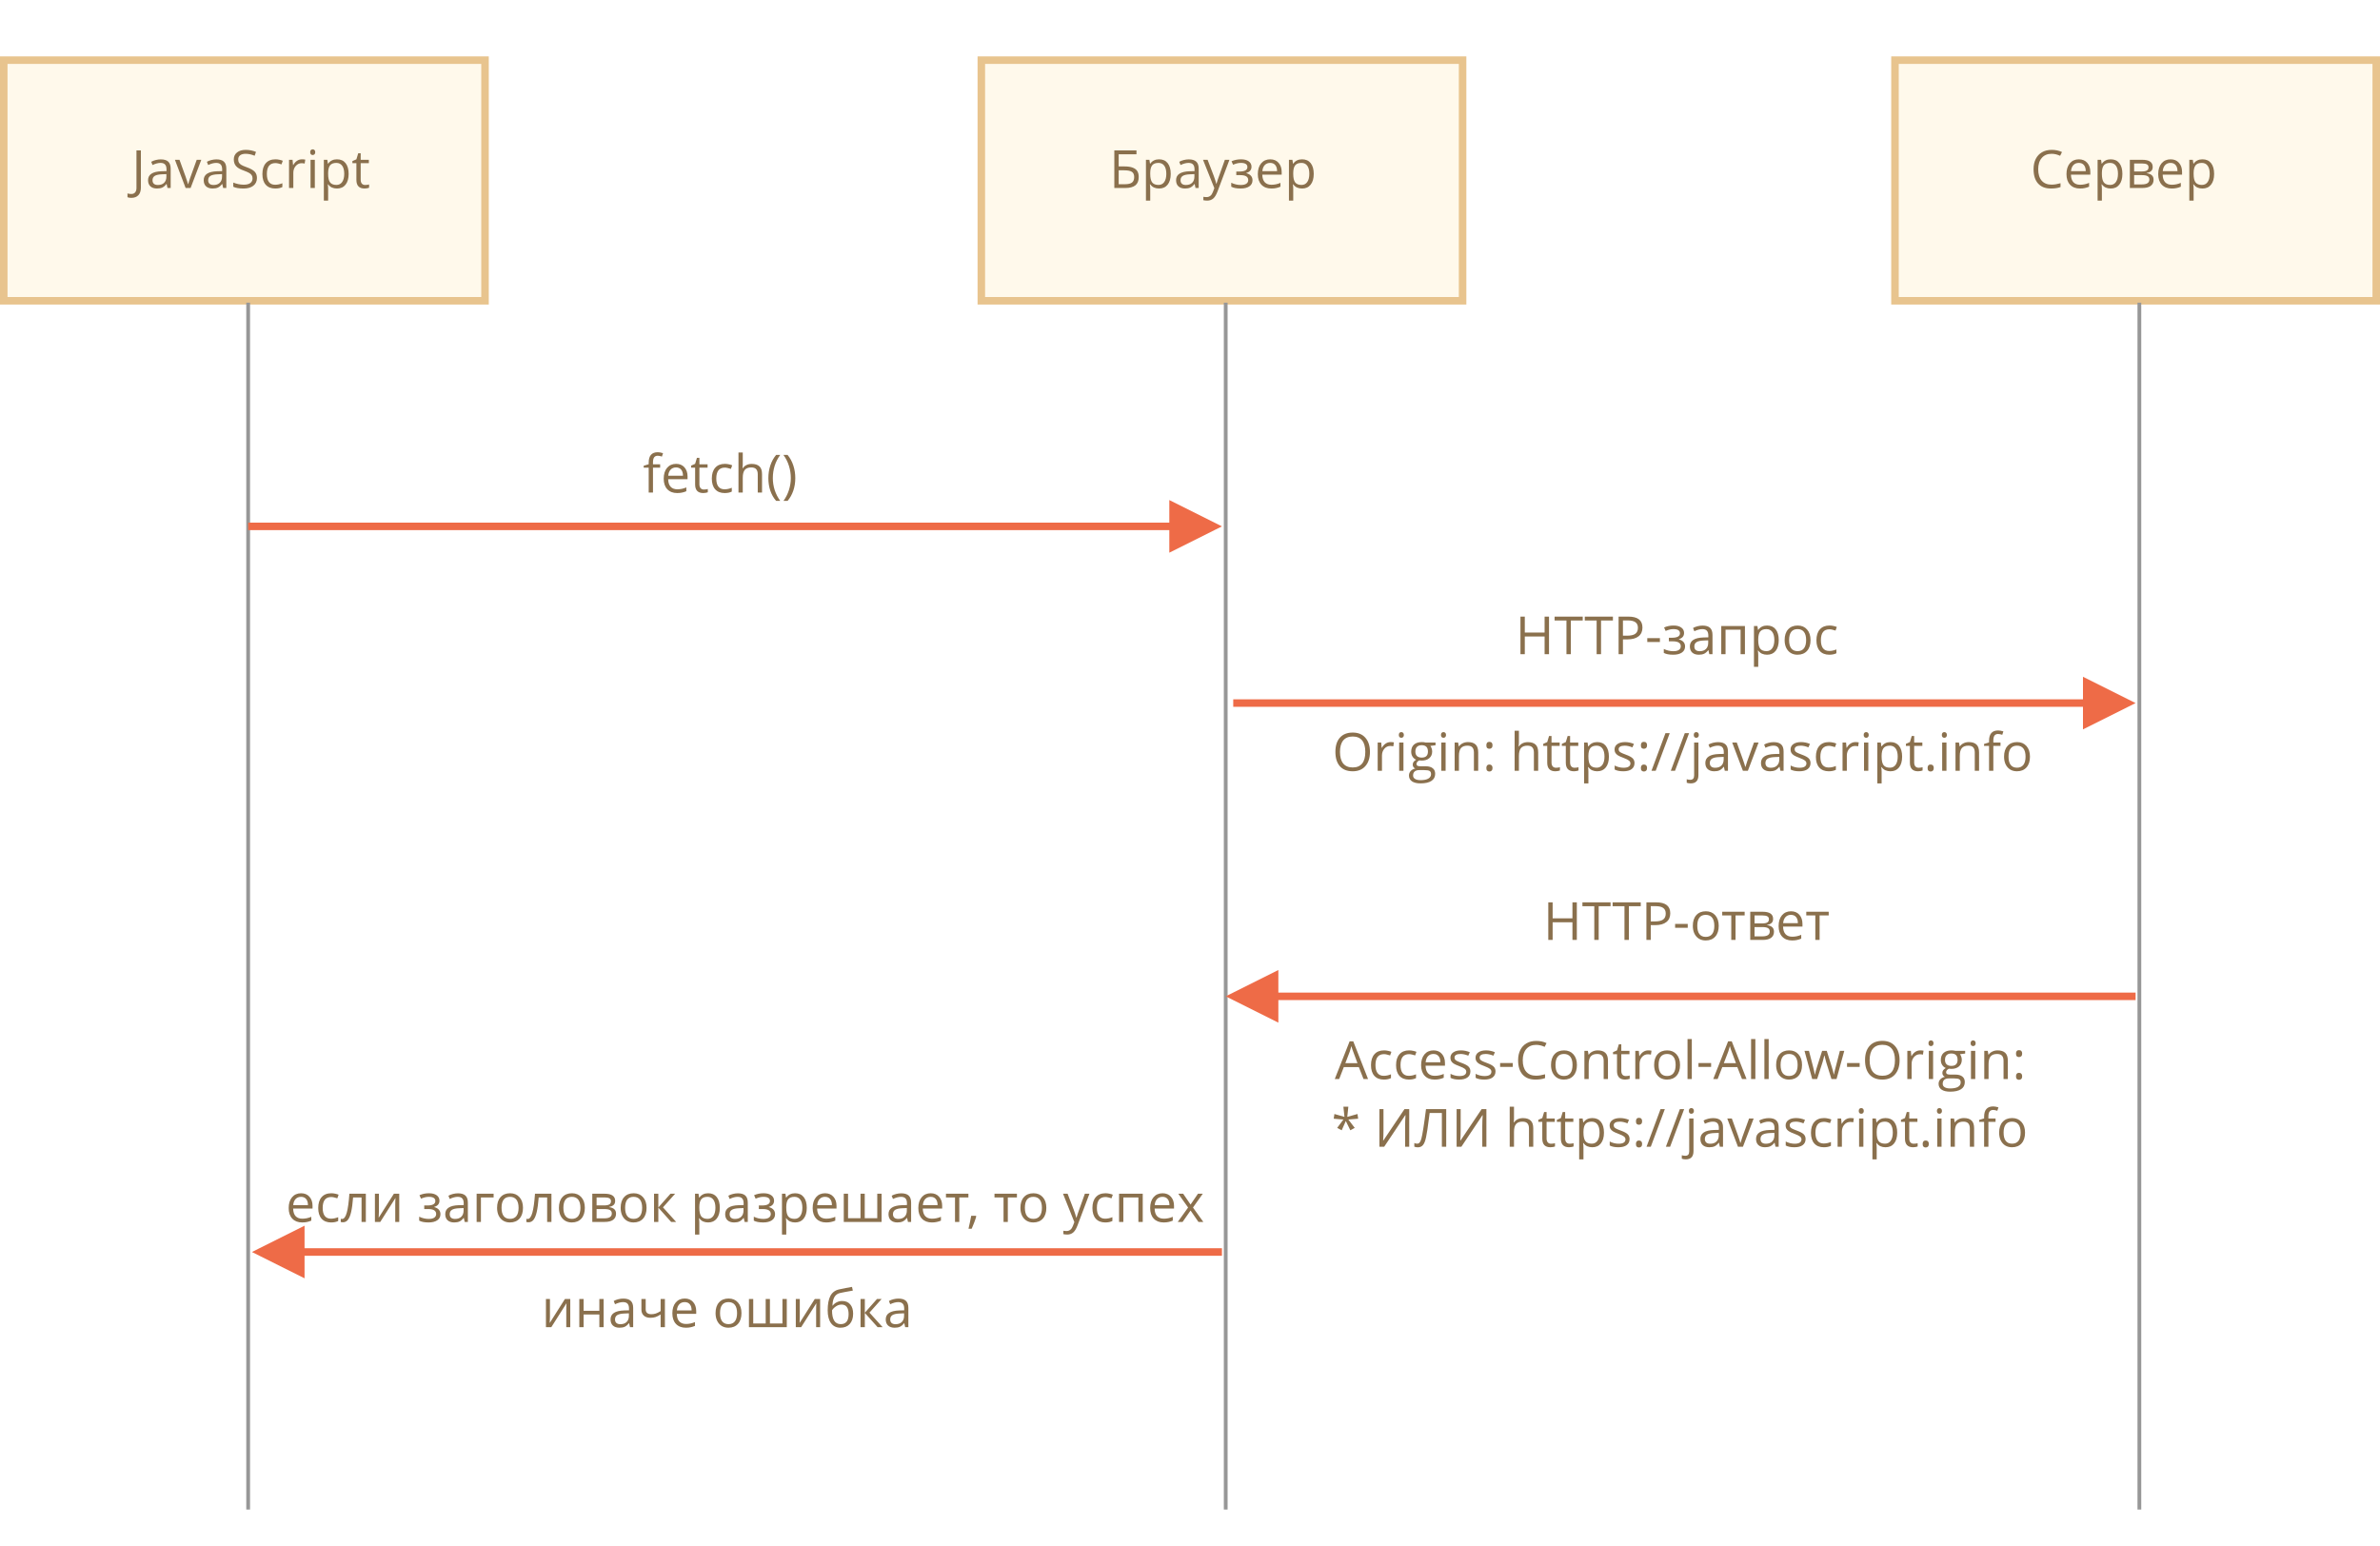
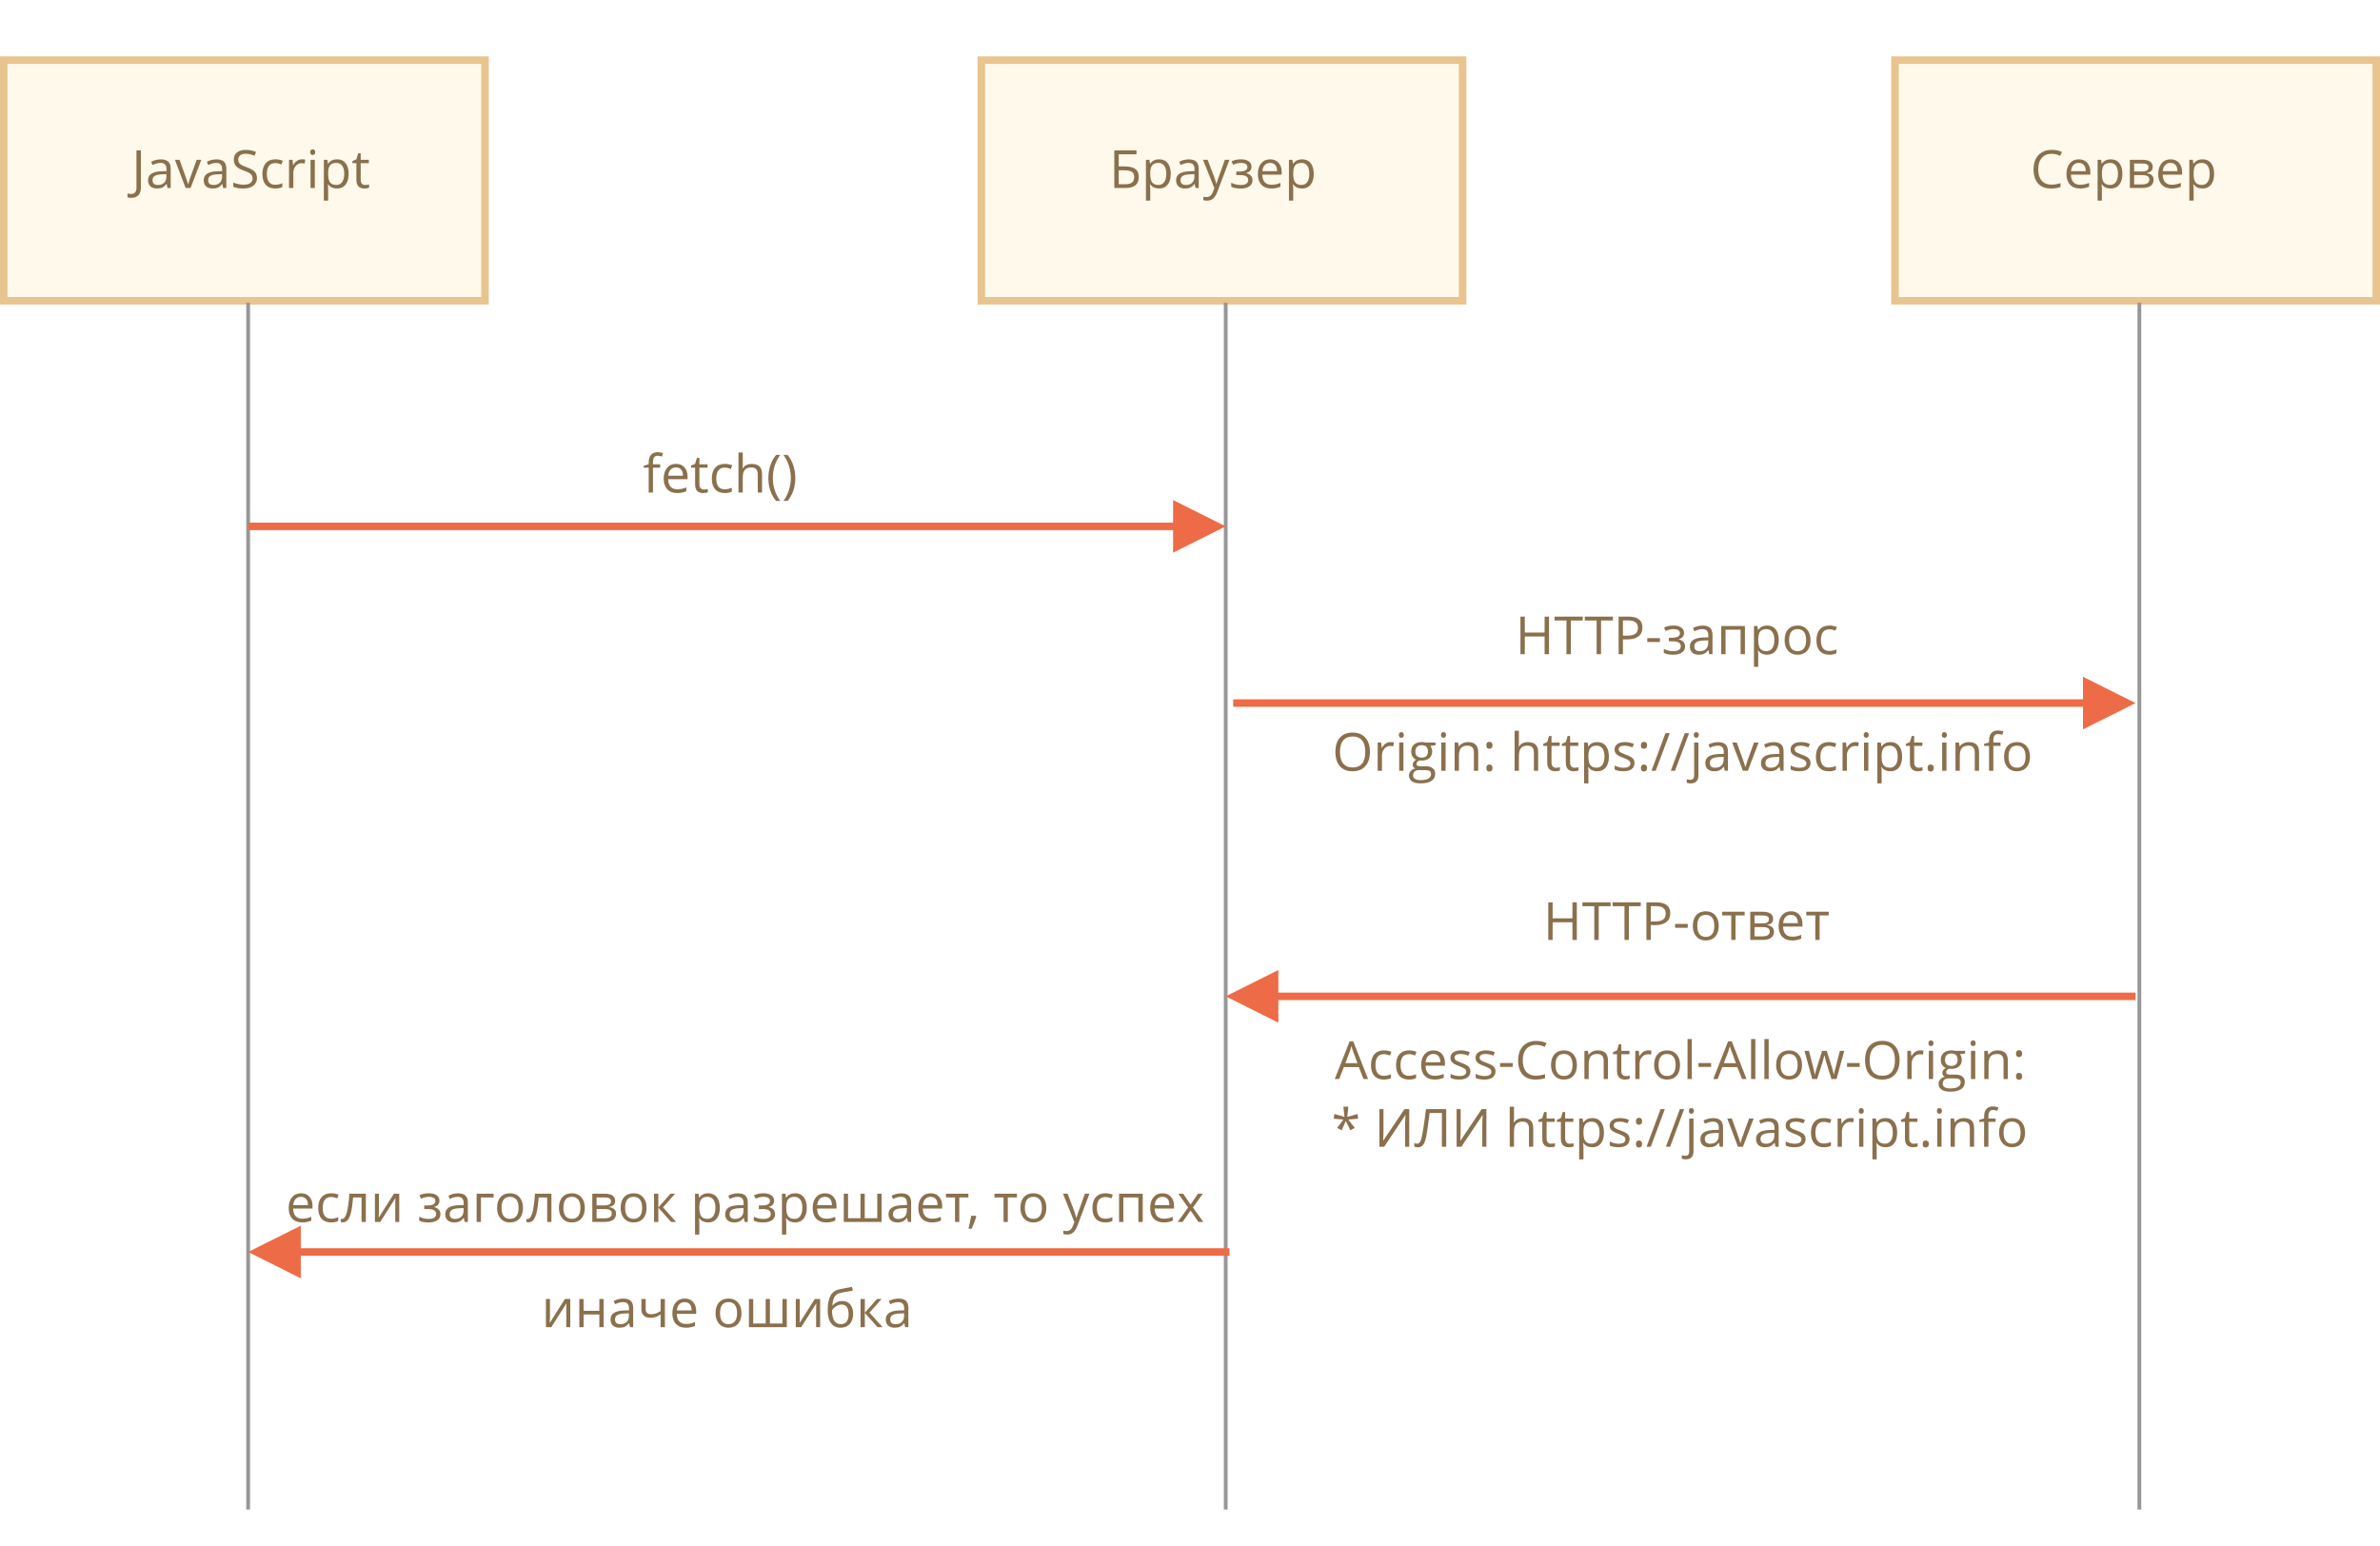
<svg xmlns="http://www.w3.org/2000/svg" width="633px" height="411px" viewBox="0 0 633 411" version="1.1">
  <g id="network" stroke="none" stroke-width="1" fill="none" fill-rule="evenodd">
    <g id="xhr-another-domain.svg">
      <rect id="Rectangle-227" stroke="#E8C48E" stroke-width="2" fill="#FFF9EB" x="1" y="16" width="128" height="64" />
      <text id="JavaScript" font-family="OpenSans-Regular, Open Sans" font-size="14" font-weight="normal" fill="#8A704D">
        <tspan x="35" y="50">JavaScript</tspan>
      </text>
      <rect id="Rectangle-228" stroke="#E8C48E" stroke-width="2" fill="#FFF9EB" x="261" y="16" width="128" height="64" />
      <text id="Browser" font-family="OpenSans-Regular, Open Sans" font-size="14" font-weight="normal" fill="#8A704D">
        <tspan x="295" y="50">Браузер</tspan>
      </text>
      <rect id="Rectangle-229" stroke="#E8C48E" stroke-width="2" fill="#FFF9EB" x="504" y="16" width="128" height="64" />
      <text id="Server" font-family="OpenSans-Regular, Open Sans" font-size="14" font-weight="normal" fill="#8A704D">
        <tspan x="540" y="50">Сервер</tspan>
      </text>
      <path d="M66,81 L66,401" id="Line" stroke="#979797" stroke-linecap="square" />
      <path d="M326,81 L326,401" id="Line" stroke="#979797" stroke-linecap="square" />
      <path d="M569,81 L569,401" id="Line" stroke="#979797" stroke-linecap="square" />
-       <path id="Line" d="M311,141 L66,141 L66,139 L311,139 L311,133 L325,140 L311,147 L311,141 Z" fill="#EE6B47" fill-rule="nonzero" />
+       <path id="Line" d="M312,141 L66,141 L66,139 L312,139 L312,133 L326,140 L312,147 L312,141 Z" fill="#EE6B47" fill-rule="nonzero" />
      <text id="Origin:-https://java" font-family="OpenSans-Regular, Open Sans" font-size="14" font-weight="normal" line-spacing="26" fill="#8A704D">
        <tspan x="354.312" y="205">Origin: https://javascript.info</tspan>
      </text>
      <text id="HTTP-request" font-family="OpenSans-Regular, Open Sans" font-size="14" font-weight="normal" line-spacing="26" fill="#8A704D">
        <tspan x="403.015" y="174">HTTP-запрос</tspan>
      </text>
      <text id="fetch()" font-family="OpenSans-Regular, Open Sans" font-size="14" font-weight="normal" fill="#8A704D">
        <tspan x="171" y="131">fetch()</tspan>
      </text>
      <text id="HTTP-response" font-family="OpenSans-Regular, Open Sans" font-size="14" font-weight="normal" line-spacing="27" fill="#8A704D">
        <tspan x="410.419" y="250">HTTP-ответ</tspan>
      </text>
      <text id="Access-Control-Allow" font-family="OpenSans-Regular, Open Sans" font-size="14" font-weight="normal" line-spacing="18" fill="#8A704D">
        <tspan x="355" y="287">Access-Control-Allow-Origin: </tspan>
        <tspan x="354.13" y="305">* ИЛИ https://javascript.info</tspan>
      </text>
      <text id="if-the-header-allows" font-family="OpenSans-Regular, Open Sans" font-size="14" font-weight="normal" line-spacing="18" fill="#8A704D">
        <tspan x="76" y="325">если заголовок разрешает, то успех</tspan>
      </text>
      <text id="otherwise-fail" font-family="OpenSans-Regular, Open Sans" font-size="14" font-weight="normal" line-spacing="18" fill="#8A704D">
        <tspan x="144" y="353">иначе ошибка</tspan>
      </text>
      <path id="Line" d="M554,188 L328,188 L328,186 L554,186 L554,180 L568,187 L554,194 L554,188 Z" fill="#EE6B47" fill-rule="nonzero" />
      <path id="Line-2" d="M340,264 L568,264 L568,266 L340,266 L340,272 L326,265 L340,258 L340,264 Z" fill="#EE6B47" fill-rule="nonzero" />
-       <path id="Line-3" d="M81,332 L325,332 L325,334 L81,334 L81,340 L67,333 L81,326 L81,332 Z" fill="#EE6B47" fill-rule="nonzero" />
+       <path id="Line-3" d="M80,332 L327,332 L327,334 L80,334 L80,340 L66,333 L80,326 L80,332 Z" fill="#EE6B47" fill-rule="nonzero" />
    </g>
  </g>
</svg>
